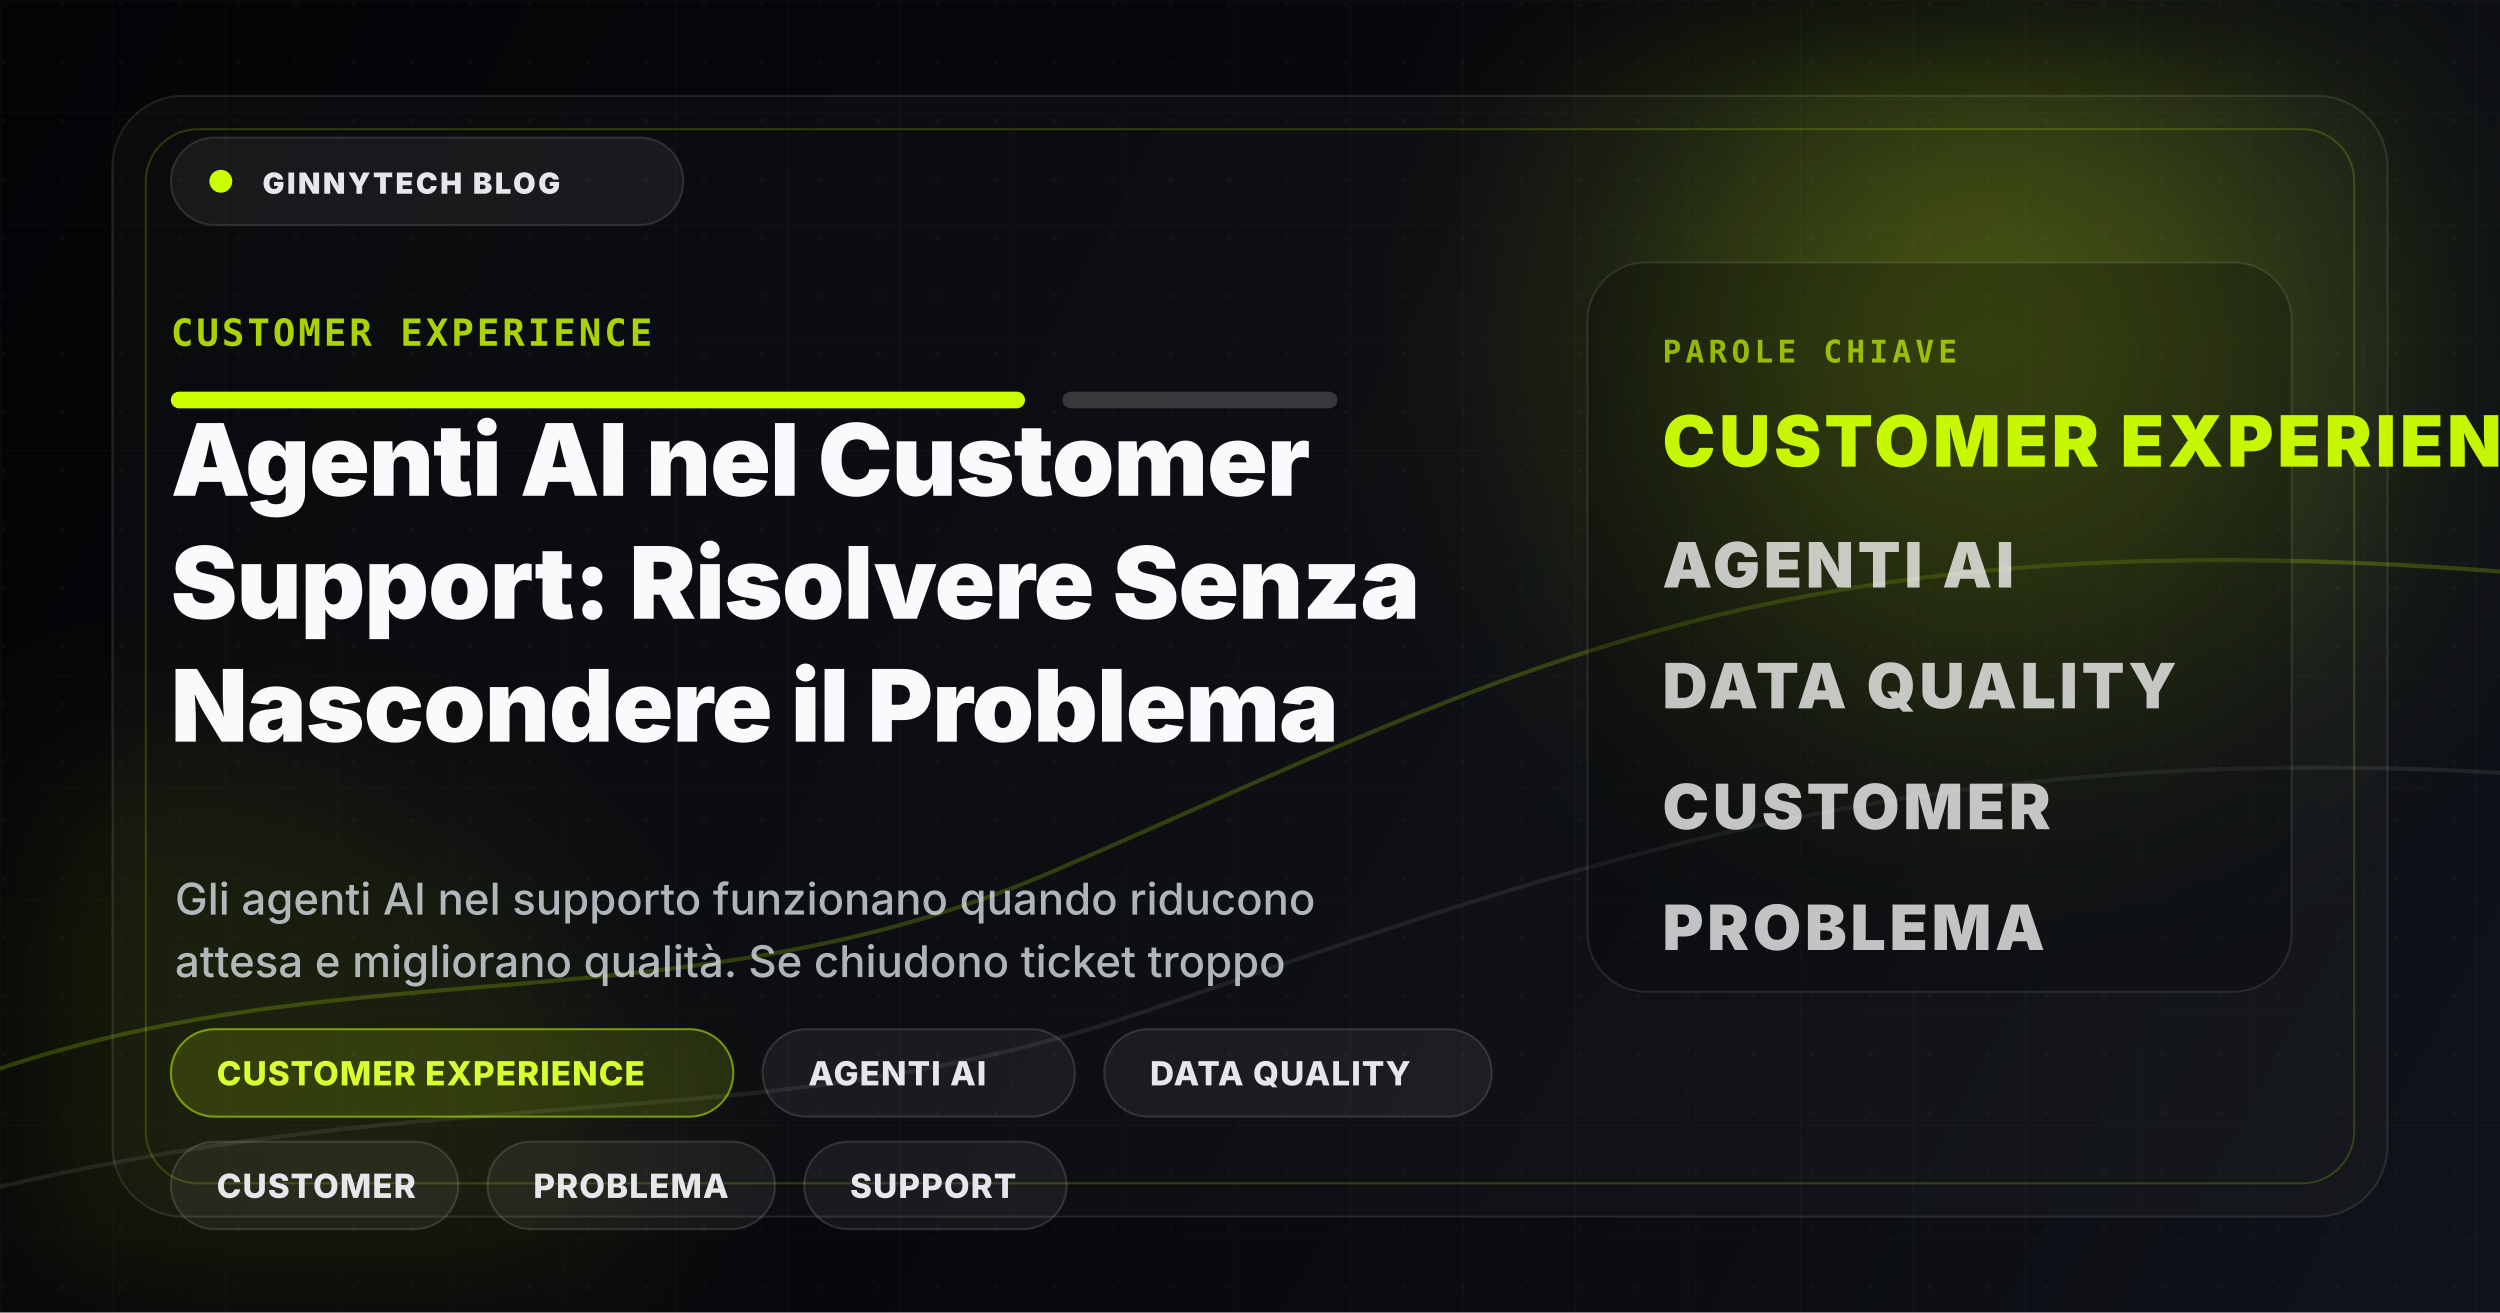
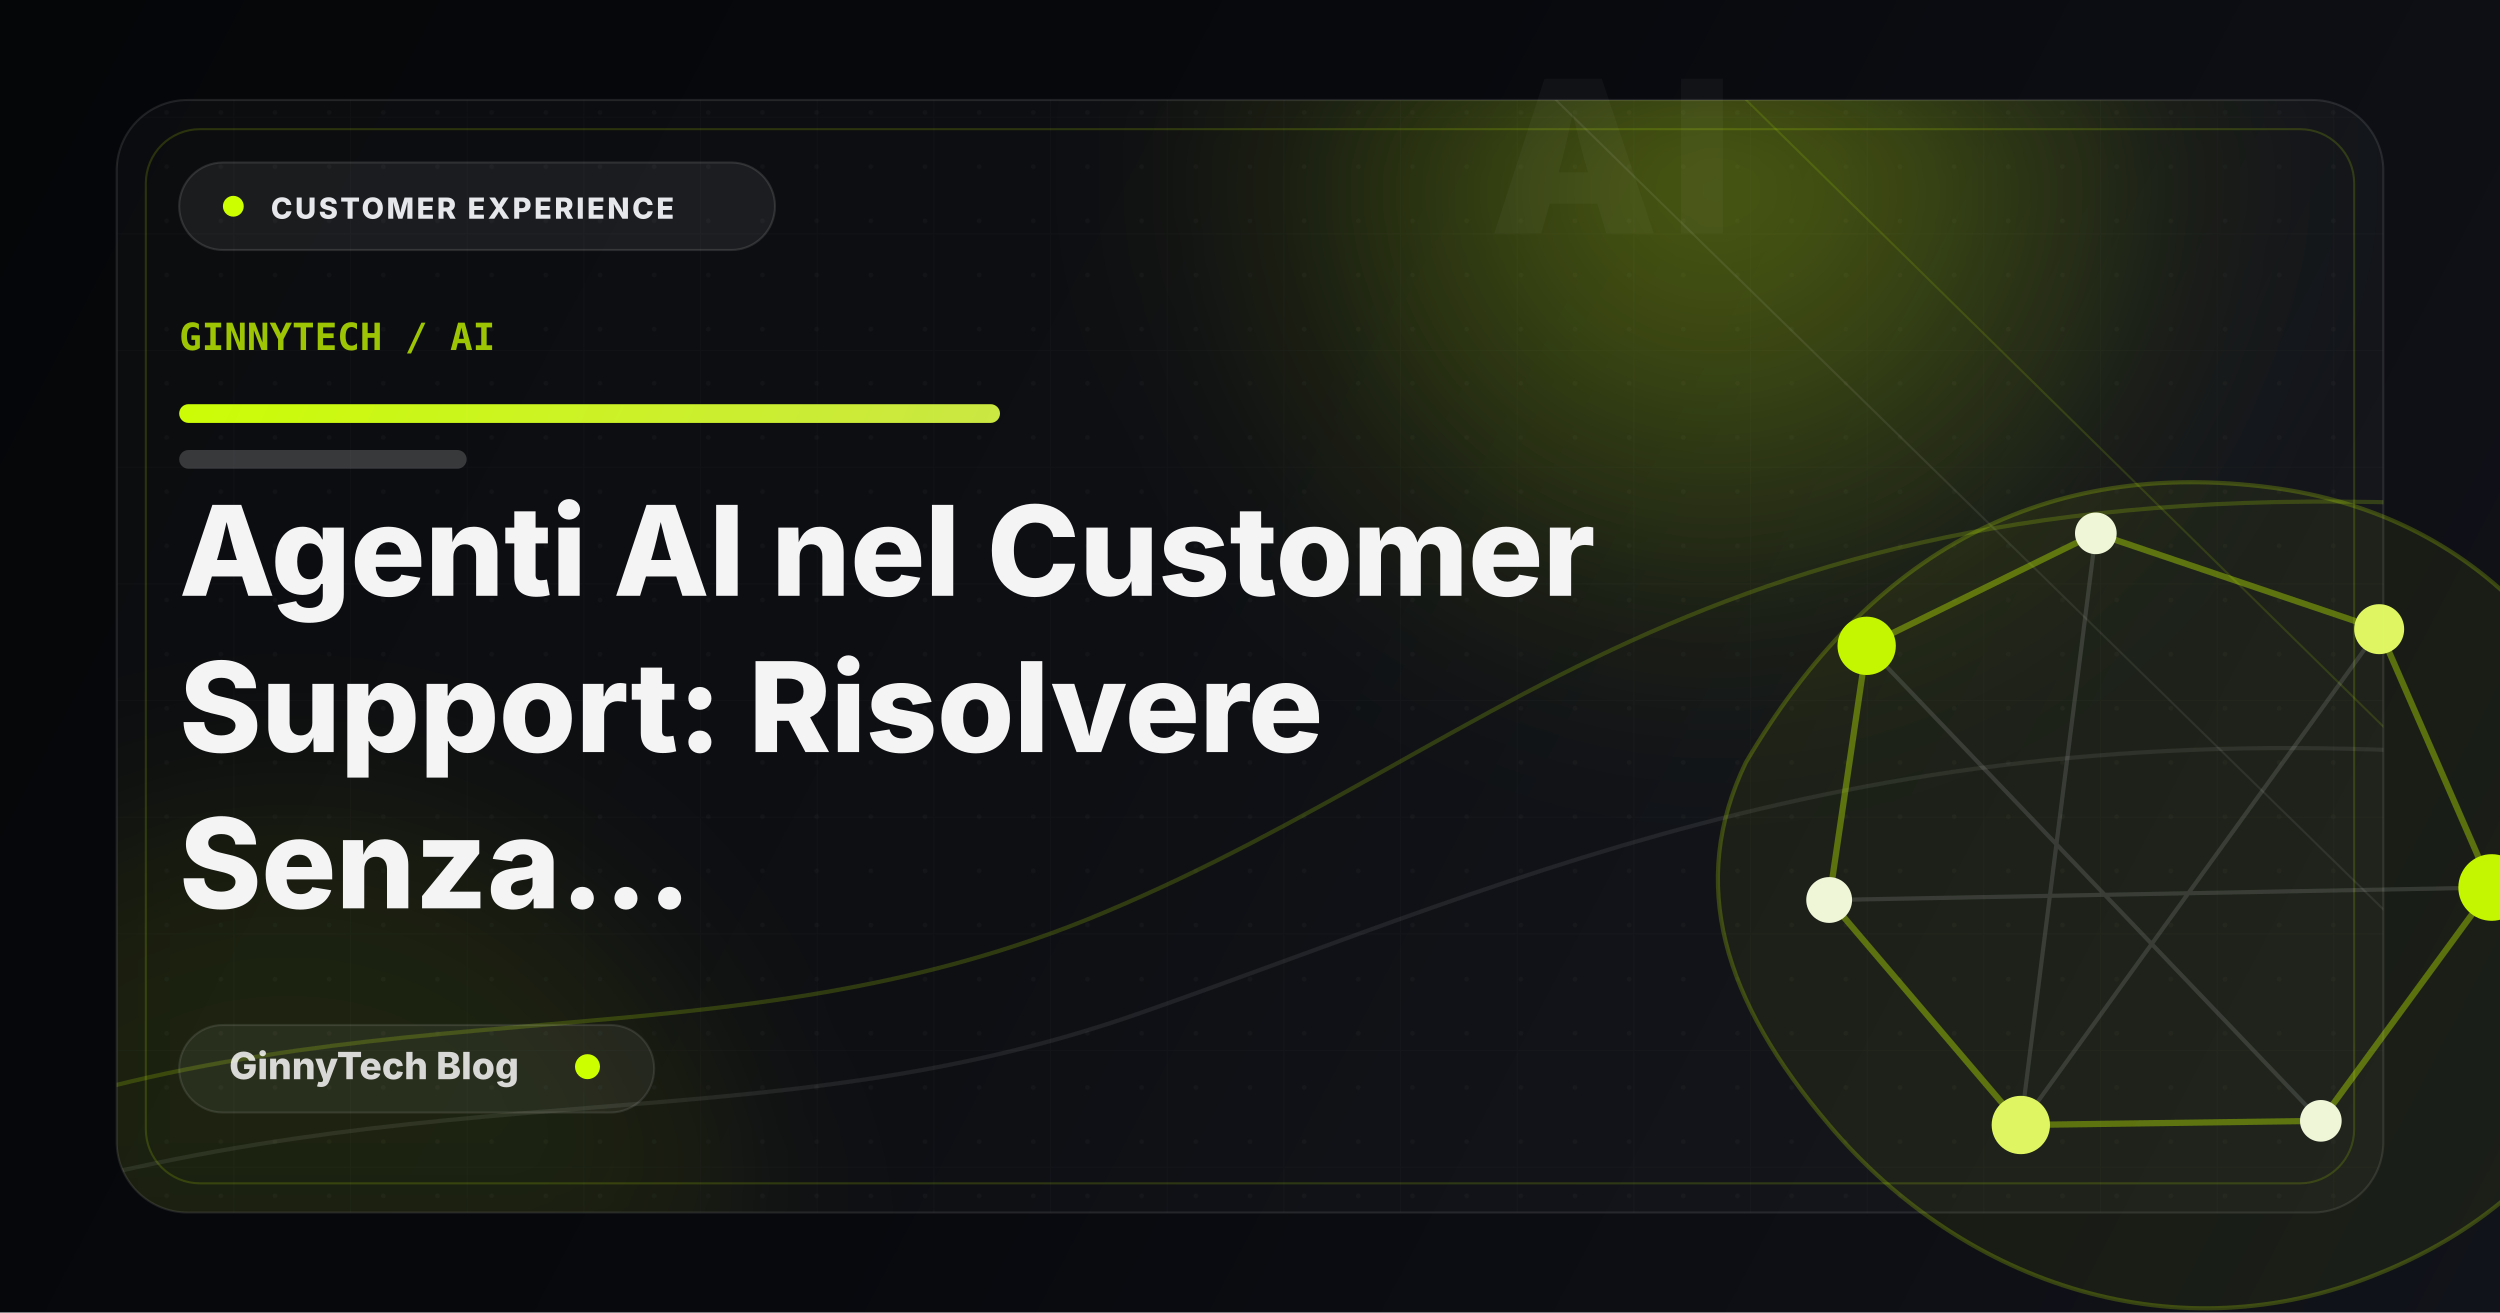
- <svg xmlns="http://www.w3.org/2000/svg" width="1200" height="630" viewBox="0 0 1200 630" fill="none" role="img" aria-label="Copertina articolo GinnyTech: Agenti AI nel Customer Support: Risolvere Senza Nascondere il Problema">
+ <svg xmlns="http://www.w3.org/2000/svg" width="1200" height="630" viewBox="0 0 1200 630" fill="none">
  <defs>
    <linearGradient id="bg" x1="0" y1="0" x2="1200" y2="630" gradientUnits="userSpaceOnUse">
-       <stop offset="0" stop-color="#030406" />
-       <stop offset="0.55" stop-color="#08090d" />
-       <stop offset="1" stop-color="#10131a" />
+       <stop offset="0" stop-color="#050608" />
+       <stop offset="0.46" stop-color="#08090d" />
+       <stop offset="1" stop-color="#11131a" />
    </linearGradient>
-     <radialGradient id="limeGlow" cx="50%" cy="50%" r="50%">
-       <stop offset="0" stop-color="#ccff00" stop-opacity="0.34" />
+     <linearGradient id="lime" x1="96" y1="100" x2="1060" y2="548" gradientUnits="userSpaceOnUse">
+       <stop offset="0" stop-color="#ccff00" stop-opacity="1" />
+       <stop offset="0.52" stop-color="#e7ff65" stop-opacity="0.86" />
+       <stop offset="1" stop-color="#b3e600" stop-opacity="0.9" />
+     </linearGradient>
+     <radialGradient id="glow" cx="50%" cy="50%" r="50%">
+       <stop offset="0" stop-color="#ccff00" stop-opacity="0.35" />
      <stop offset="1" stop-color="#ccff00" stop-opacity="0" />
    </radialGradient>
-     <pattern id="grid" width="54" height="54" patternUnits="userSpaceOnUse">
-       <path d="M54 0H0V54" stroke="rgba(255,255,255,0.07)" stroke-width="1" />
-     </pattern>
-     <pattern id="dots" width="28" height="28" patternUnits="userSpaceOnUse">
-       <circle cx="2" cy="2" r="1.1" fill="rgba(255,255,255,0.13)" />
-     </pattern>
-     <filter id="blur" x="-50%" y="-50%" width="200%" height="200%">
+     <filter id="softBlur" x="-40%" y="-40%" width="180%" height="180%">
      <feGaussianBlur stdDeviation="44" />
    </filter>
+     <pattern id="dots" width="26" height="26" patternUnits="userSpaceOnUse">
+       <circle cx="2" cy="2" r="1.15" fill="rgba(255,255,255,0.12)" />
+     </pattern>
+     <pattern id="grid" width="56" height="56" patternUnits="userSpaceOnUse">
+       <path d="M56 0H0V56" stroke="rgba(255,255,255,0.08)" stroke-width="1" />
+     </pattern>
+     <clipPath id="frameClip">
+       <rect x="56" y="48" width="1088" height="534" rx="34" />
+     </clipPath>
  </defs>
  <rect width="1200" height="630" fill="url(#bg)" />
-   <rect width="1200" height="630" fill="url(#grid)" opacity="0.34" />
-   <rect width="1200" height="630" fill="url(#dots)" opacity="0.18" />
-   <circle cx="955" cy="166" r="258" fill="url(#limeGlow)" filter="url(#blur)" />
-   <circle cx="80" cy="590" r="220" fill="#ccff00" fill-opacity="0.08" filter="url(#blur)" />
-   <path d="M-20 520C160 452 326 496 506 418C724 324 852 244 1220 276" stroke="rgba(204,255,0,0.20)" stroke-width="2" />
-   <path d="M-18 574C214 516 366 548 548 486C742 420 914 352 1218 372" stroke="rgba(255,255,255,0.08)" stroke-width="2" />
-   <rect x="54" y="46" width="1092" height="538" rx="34" fill="rgba(255,255,255,0.024)" stroke="rgba(255,255,255,0.10)" />
-   <rect x="70" y="62" width="1060" height="506" rx="25" stroke="rgba(204,255,0,0.18)" />
-   <g transform="translate(82 94)">
-     <rect x="0" y="-28" width="246" height="42" rx="21" fill="rgba(255,255,255,0.06)" stroke="rgba(255,255,255,0.12)" />
-     <circle cx="24" cy="-7" r="5.5" fill="#ccff00" />
-     <text x="44" y="-1" font-family="Montserrat, Inter, Arial, sans-serif" font-size="14" font-weight="850" letter-spacing="1.2" fill="#e5e7eb">GINNYTECH BLOG</text>
+   <g clip-path="url(#frameClip)">
+     <rect x="0" y="0" width="1200" height="630" fill="url(#grid)" opacity="0.2" />
+     <rect x="0" y="0" width="1200" height="630" fill="url(#dots)" opacity="0.2" />
+     <circle cx="824" cy="82" r="260" fill="url(#glow)" filter="url(#softBlur)" />
+     <circle cx="138" cy="602" r="210" fill="#ccff00" fill-opacity="0.09" filter="url(#softBlur)" />
+     <path d="M-20 544C180 470 350 514 530 438C730 354 826 218 1208 244" stroke="rgba(204,255,0,0.18)" stroke-width="2" />
+     <path d="M-18 582C212 512 366 550 548 486C736 420 906 338 1210 364" stroke="rgba(255,255,255,0.08)" stroke-width="2" />
+     <path d="M616 -80L1166 458" stroke="rgba(255,255,255,0.08)" stroke-width="1" />
+     <path d="M708 -80L1190 394" stroke="rgba(204,255,0,0.13)" stroke-width="1" />
  </g>
-   <text x="82" y="166" font-family="JetBrains Mono, Consolas, monospace" font-size="18" font-weight="800" letter-spacing="1.4" fill="rgba(204,255,0,0.82)">CUSTOMER EXPERIENCE</text>
-   <rect x="82" y="188" width="410" height="8" rx="4" fill="#ccff00" />
-   <rect x="510" y="188" width="132" height="8" rx="4" fill="rgba(255,255,255,0.18)" />
-   <text x="82" y="238" font-family="Montserrat, Inter, Arial, sans-serif" font-size="48" font-weight="850" letter-spacing="-0.4" fill="#f8fafc">Agenti AI nel Customer</text>
-   <text x="82" y="297" font-family="Montserrat, Inter, Arial, sans-serif" font-size="48" font-weight="850" letter-spacing="-0.4" fill="#f8fafc">Support: Risolvere Senza</text>
-   <text x="82" y="356" font-family="Montserrat, Inter, Arial, sans-serif" font-size="48" font-weight="850" letter-spacing="-0.4" fill="#f8fafc">Nascondere il Problema</text>
-   <text x="84" y="439" font-family="Inter, Arial, sans-serif" font-size="21" font-weight="500" fill="rgba(226,232,240,0.76)">Gli agenti AI nel supporto funzionano quando riducono</text>
-   <text x="84" y="469" font-family="Inter, Arial, sans-serif" font-size="21" font-weight="500" fill="rgba(226,232,240,0.76)">attesa e migliorano qualità. Se chiudono ticket troppo</text>
-   <g opacity="0.96">
-     <rect x="762" y="126" width="338" height="350" rx="28" fill="rgba(0,0,0,0.24)" stroke="rgba(255,255,255,0.10)" />
-     <text x="798" y="174" font-family="JetBrains Mono, Consolas, monospace" font-size="15" font-weight="800" letter-spacing="2" fill="rgba(204,255,0,0.70)">PAROLE CHIAVE</text>
-     <text x="798" y="224" font-family="Montserrat, Inter, Arial, sans-serif" font-size="34" font-weight="900" letter-spacing="1.8" fill="#ccff00">CUSTOMER EXPERIENCE</text>
-     <text x="798" y="282" font-family="Montserrat, Inter, Arial, sans-serif" font-size="30" font-weight="900" letter-spacing="1.8" fill="rgba(255,255,255,0.78)">AGENTI AI</text>
-     <text x="798" y="340" font-family="Montserrat, Inter, Arial, sans-serif" font-size="30" font-weight="900" letter-spacing="1.8" fill="rgba(255,255,255,0.78)">DATA QUALITY</text>
-     <text x="798" y="398" font-family="Montserrat, Inter, Arial, sans-serif" font-size="30" font-weight="900" letter-spacing="1.8" fill="rgba(255,255,255,0.78)">CUSTOMER</text>
-     <text x="798" y="456" font-family="Montserrat, Inter, Arial, sans-serif" font-size="30" font-weight="900" letter-spacing="1.8" fill="rgba(255,255,255,0.78)">PROBLEMA</text>
+   <rect x="56" y="48" width="1088" height="534" rx="34" fill="rgba(255,255,255,0.025)" stroke="rgba(255,255,255,0.10)" />
+   <rect x="70" y="62" width="1060" height="506" rx="26" stroke="rgba(204,255,0,0.16)" stroke-width="1" />
+   <rect x="86" y="78" width="286" height="42" rx="21" fill="rgba(255,255,255,0.065)" stroke="rgba(255,255,255,0.12)" />
+   <circle cx="112" cy="99" r="5" fill="#ccff00" />
+   <text x="130" y="105" font-family="Montserrat, Inter, Arial, sans-serif" font-size="14" font-weight="800" letter-spacing="1.2" fill="#e5e7eb">CUSTOMER EXPERIENCE</text>
+   <text x="86" y="168" font-family="JetBrains Mono, Consolas, monospace" font-size="18" font-weight="700" fill="rgba(204,255,0,0.76)">GINNYTECH / AI</text>
+   <rect x="86" y="194" width="394" height="9" rx="4.5" fill="url(#lime)" />
+   <rect x="86" y="216" width="138" height="9" rx="4.5" fill="rgba(255,255,255,0.18)" />
+   <text x="715" y="112" font-family="Montserrat, Inter, Arial, sans-serif" font-size="102" font-weight="900" letter-spacing="6" fill="rgba(255,255,255,0.035)">AI</text>
+   <g transform="translate(782 146)" opacity="0.96">
+     <path d="M56 220C116 118 200 74 308 88C408 101 474 174 484 272C492 360 444 432 358 466C264 504 162 472 96 394C45 334 28 278 56 220Z" fill="rgba(204,255,0,0.055)" stroke="rgba(204,255,0,0.22)" stroke-width="2" />
+     <path d="M114 164L224 110L360 156L414 280L332 392L188 394L96 286Z" stroke="rgba(204,255,0,0.38)" stroke-width="3" fill="none" />
+     <path d="M224 110L188 394M360 156L188 394M96 286L414 280M114 164L332 392" stroke="rgba(255,255,255,0.13)" stroke-width="2" />
+     <circle cx="114" cy="164" r="14" fill="#ccff00" />
+     <circle cx="224" cy="110" r="10" fill="#f8ffe0" />
+     <circle cx="360" cy="156" r="12" fill="#e7ff65" />
+     <circle cx="414" cy="280" r="16" fill="#ccff00" />
+     <circle cx="332" cy="392" r="10" fill="#f8ffe0" />
+     <circle cx="188" cy="394" r="14" fill="#e7ff65" />
+     <circle cx="96" cy="286" r="11" fill="#f8ffe0" />
  </g>
-   <g transform="translate(82 526)">
-     <rect x="0" y="-32" width="270" height="42" rx="21" fill="rgba(204,255,0,0.14)" stroke="rgba(204,255,0,0.52)" />
-     <text x="22" y="-5" font-family="Montserrat, Inter, Arial, sans-serif" font-size="16" font-weight="800" letter-spacing="0.5" fill="#d9ff33">CUSTOMER EXPERIENCE</text>
-   </g>
-   <g transform="translate(366 526)">
-     <rect x="0" y="-32" width="150" height="42" rx="21" fill="rgba(255,255,255,0.055)" stroke="rgba(255,255,255,0.13)" />
-     <text x="22" y="-5" font-family="Montserrat, Inter, Arial, sans-serif" font-size="16" font-weight="800" letter-spacing="0.5" fill="#e5e7eb">AGENTI AI</text>
-   </g>
-   <g transform="translate(530 526)">
-     <rect x="0" y="-32" width="186" height="42" rx="21" fill="rgba(255,255,255,0.055)" stroke="rgba(255,255,255,0.13)" />
-     <text x="22" y="-5" font-family="Montserrat, Inter, Arial, sans-serif" font-size="16" font-weight="800" letter-spacing="0.5" fill="#e5e7eb">DATA QUALITY</text>
-   </g>
-   <g transform="translate(82 580)">
-     <rect x="0" y="-32" width="138" height="42" rx="21" fill="rgba(255,255,255,0.055)" stroke="rgba(255,255,255,0.13)" />
-     <text x="22" y="-5" font-family="Montserrat, Inter, Arial, sans-serif" font-size="16" font-weight="800" letter-spacing="0.5" fill="#e5e7eb">CUSTOMER</text>
-   </g>
-   <g transform="translate(234 580)">
-     <rect x="0" y="-32" width="138" height="42" rx="21" fill="rgba(255,255,255,0.055)" stroke="rgba(255,255,255,0.13)" />
-     <text x="22" y="-5" font-family="Montserrat, Inter, Arial, sans-serif" font-size="16" font-weight="800" letter-spacing="0.5" fill="#e5e7eb">PROBLEMA</text>
-   </g>
-   <g transform="translate(386 580)">
-     <rect x="0" y="-32" width="126" height="42" rx="21" fill="rgba(255,255,255,0.055)" stroke="rgba(255,255,255,0.13)" />
-     <text x="22" y="-5" font-family="Montserrat, Inter, Arial, sans-serif" font-size="16" font-weight="800" letter-spacing="0.5" fill="#e5e7eb">SUPPORT</text>
+   <text x="86" y="286" font-family="Montserrat, Inter, Arial, sans-serif" font-size="60" font-weight="800" letter-spacing="-0.2" fill="#f4f4f5">Agenti AI nel Customer</text>
+   <text x="86" y="361" font-family="Montserrat, Inter, Arial, sans-serif" font-size="60" font-weight="800" letter-spacing="-0.2" fill="#f4f4f5">Support: Risolvere</text>
+   <text x="86" y="436" font-family="Montserrat, Inter, Arial, sans-serif" font-size="60" font-weight="800" letter-spacing="-0.2" fill="#f4f4f5">Senza...</text>
+   <g transform="translate(86 520)">
+     <rect x="0" y="-28" width="228" height="42" rx="21" fill="rgba(255,255,255,0.055)" stroke="rgba(255,255,255,0.10)" />
+     <text x="24" y="-2" font-family="Montserrat, Inter, Arial, sans-serif" font-size="18" font-weight="800" fill="rgba(255,255,255,0.82)">GinnyTech Blog</text>
+     <circle cx="196" cy="-8" r="6" fill="#ccff00" />
  </g>
</svg>
